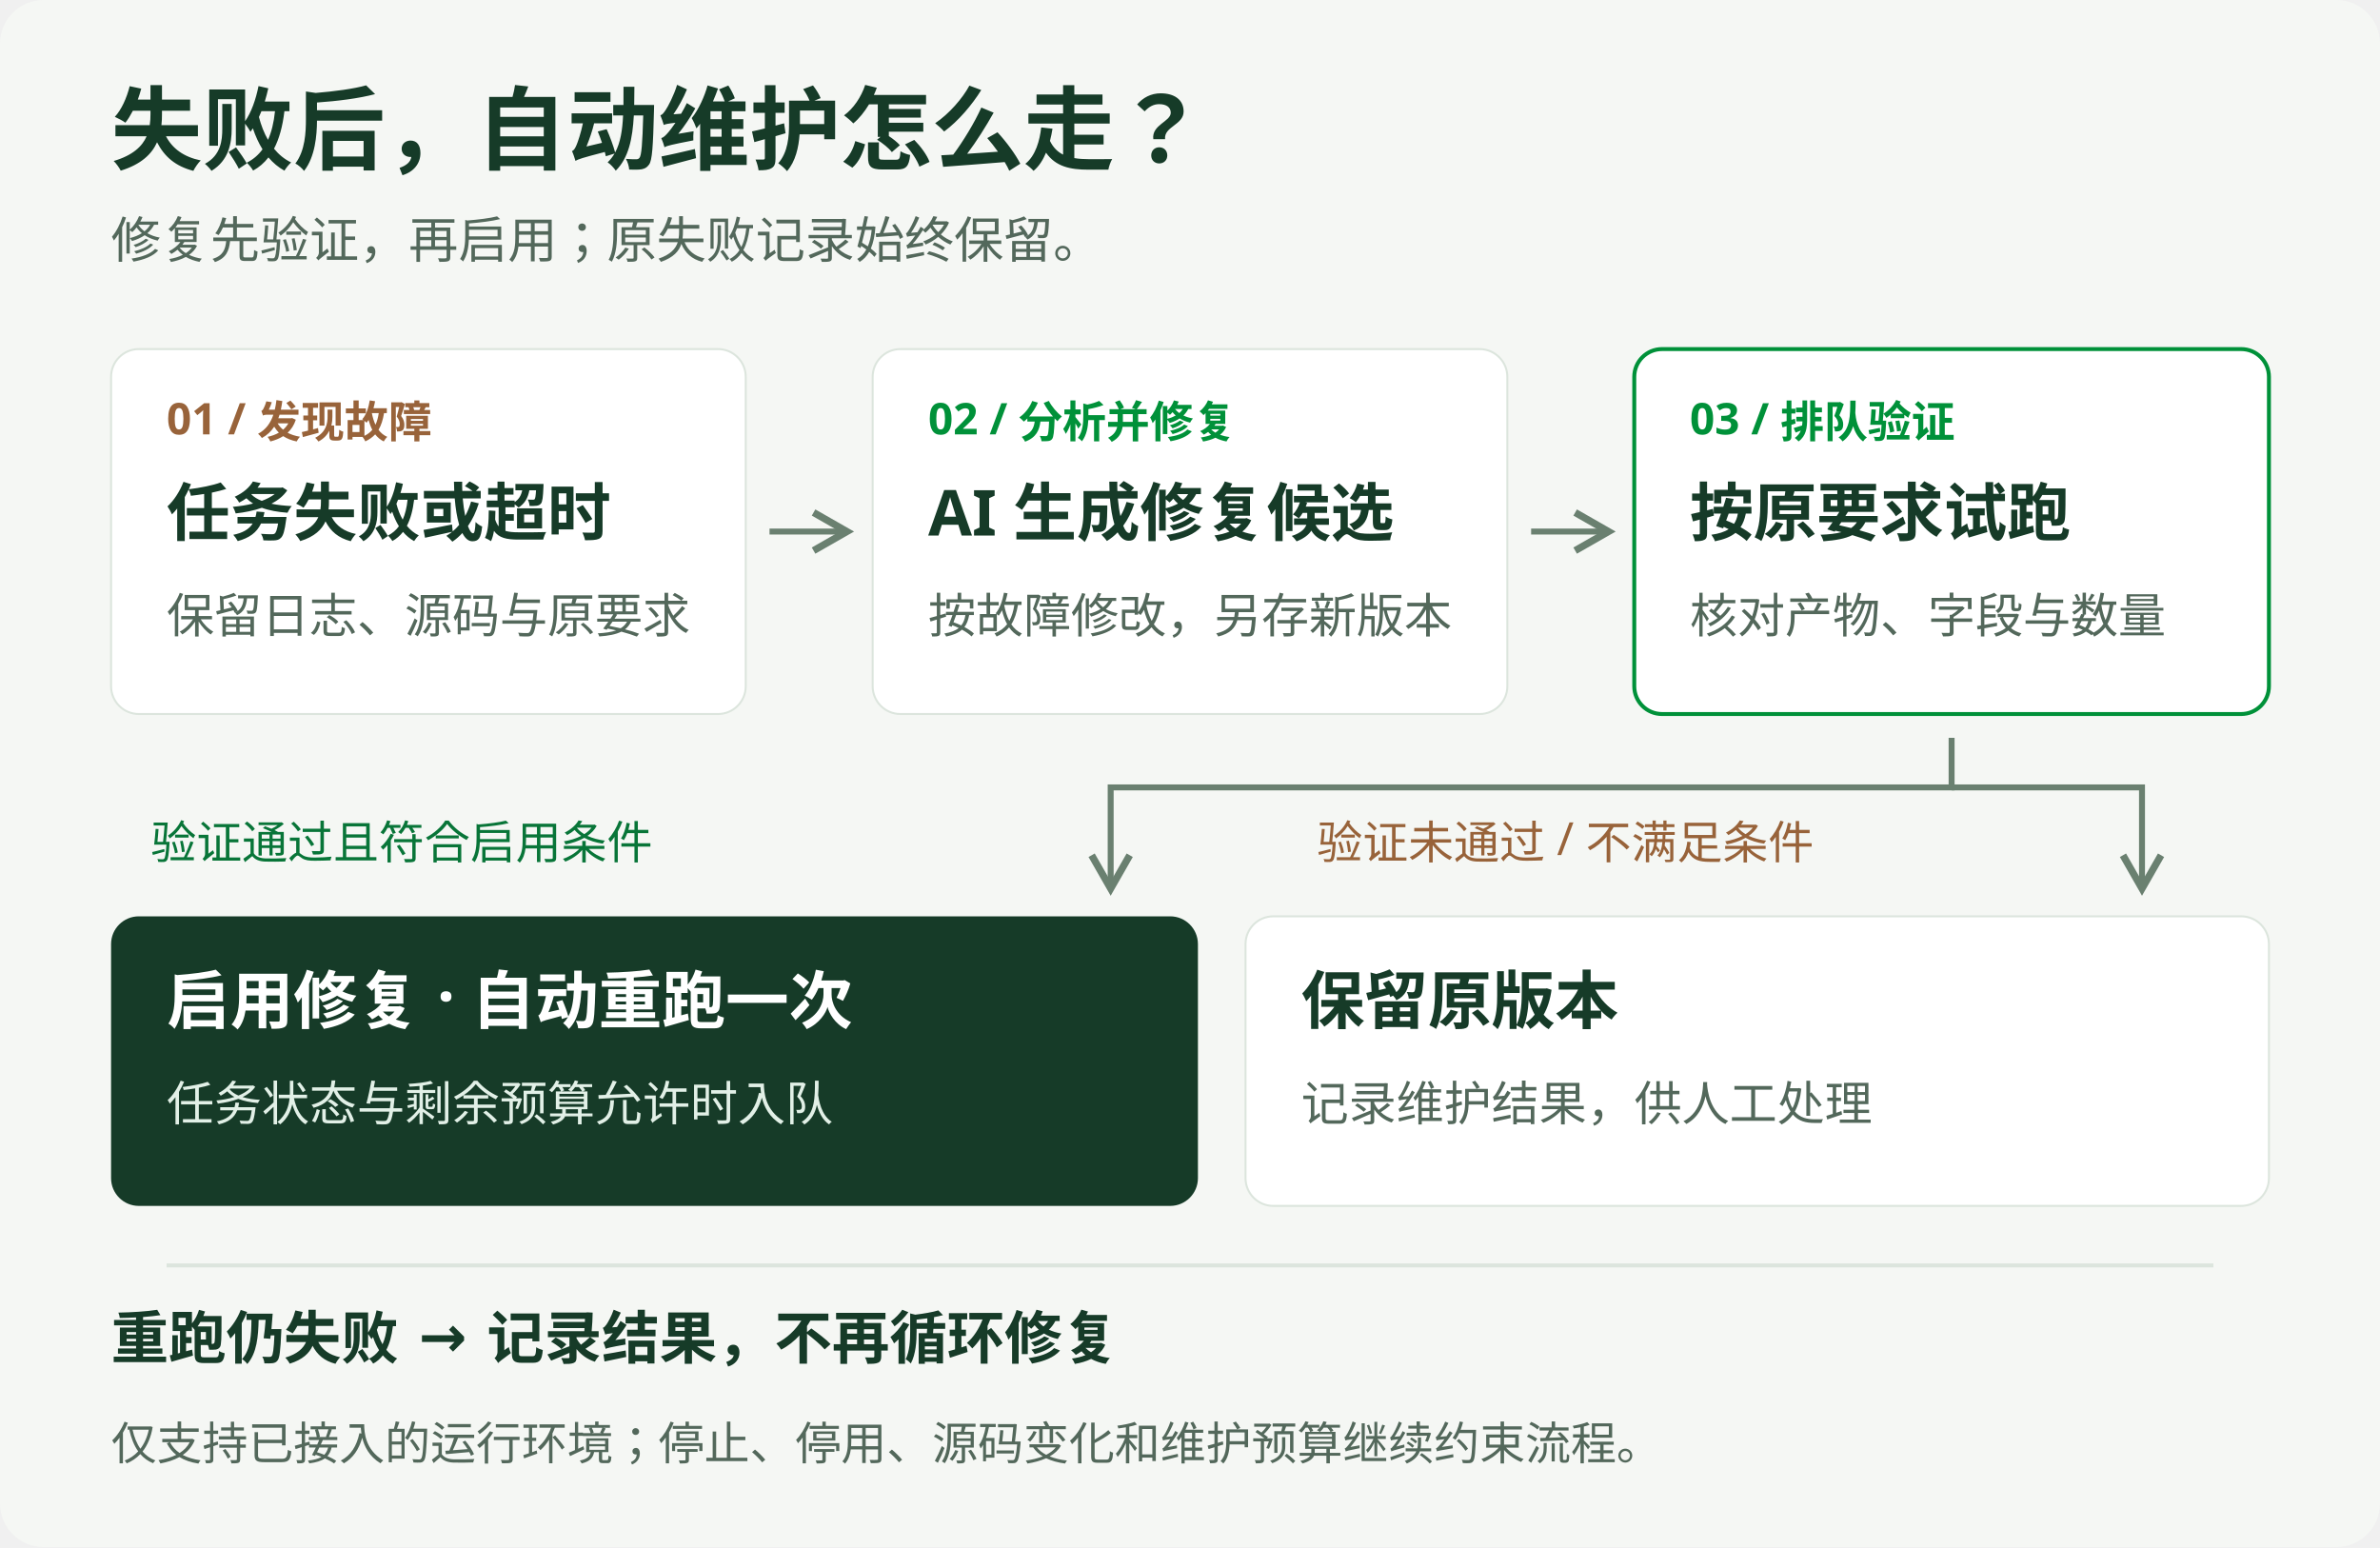
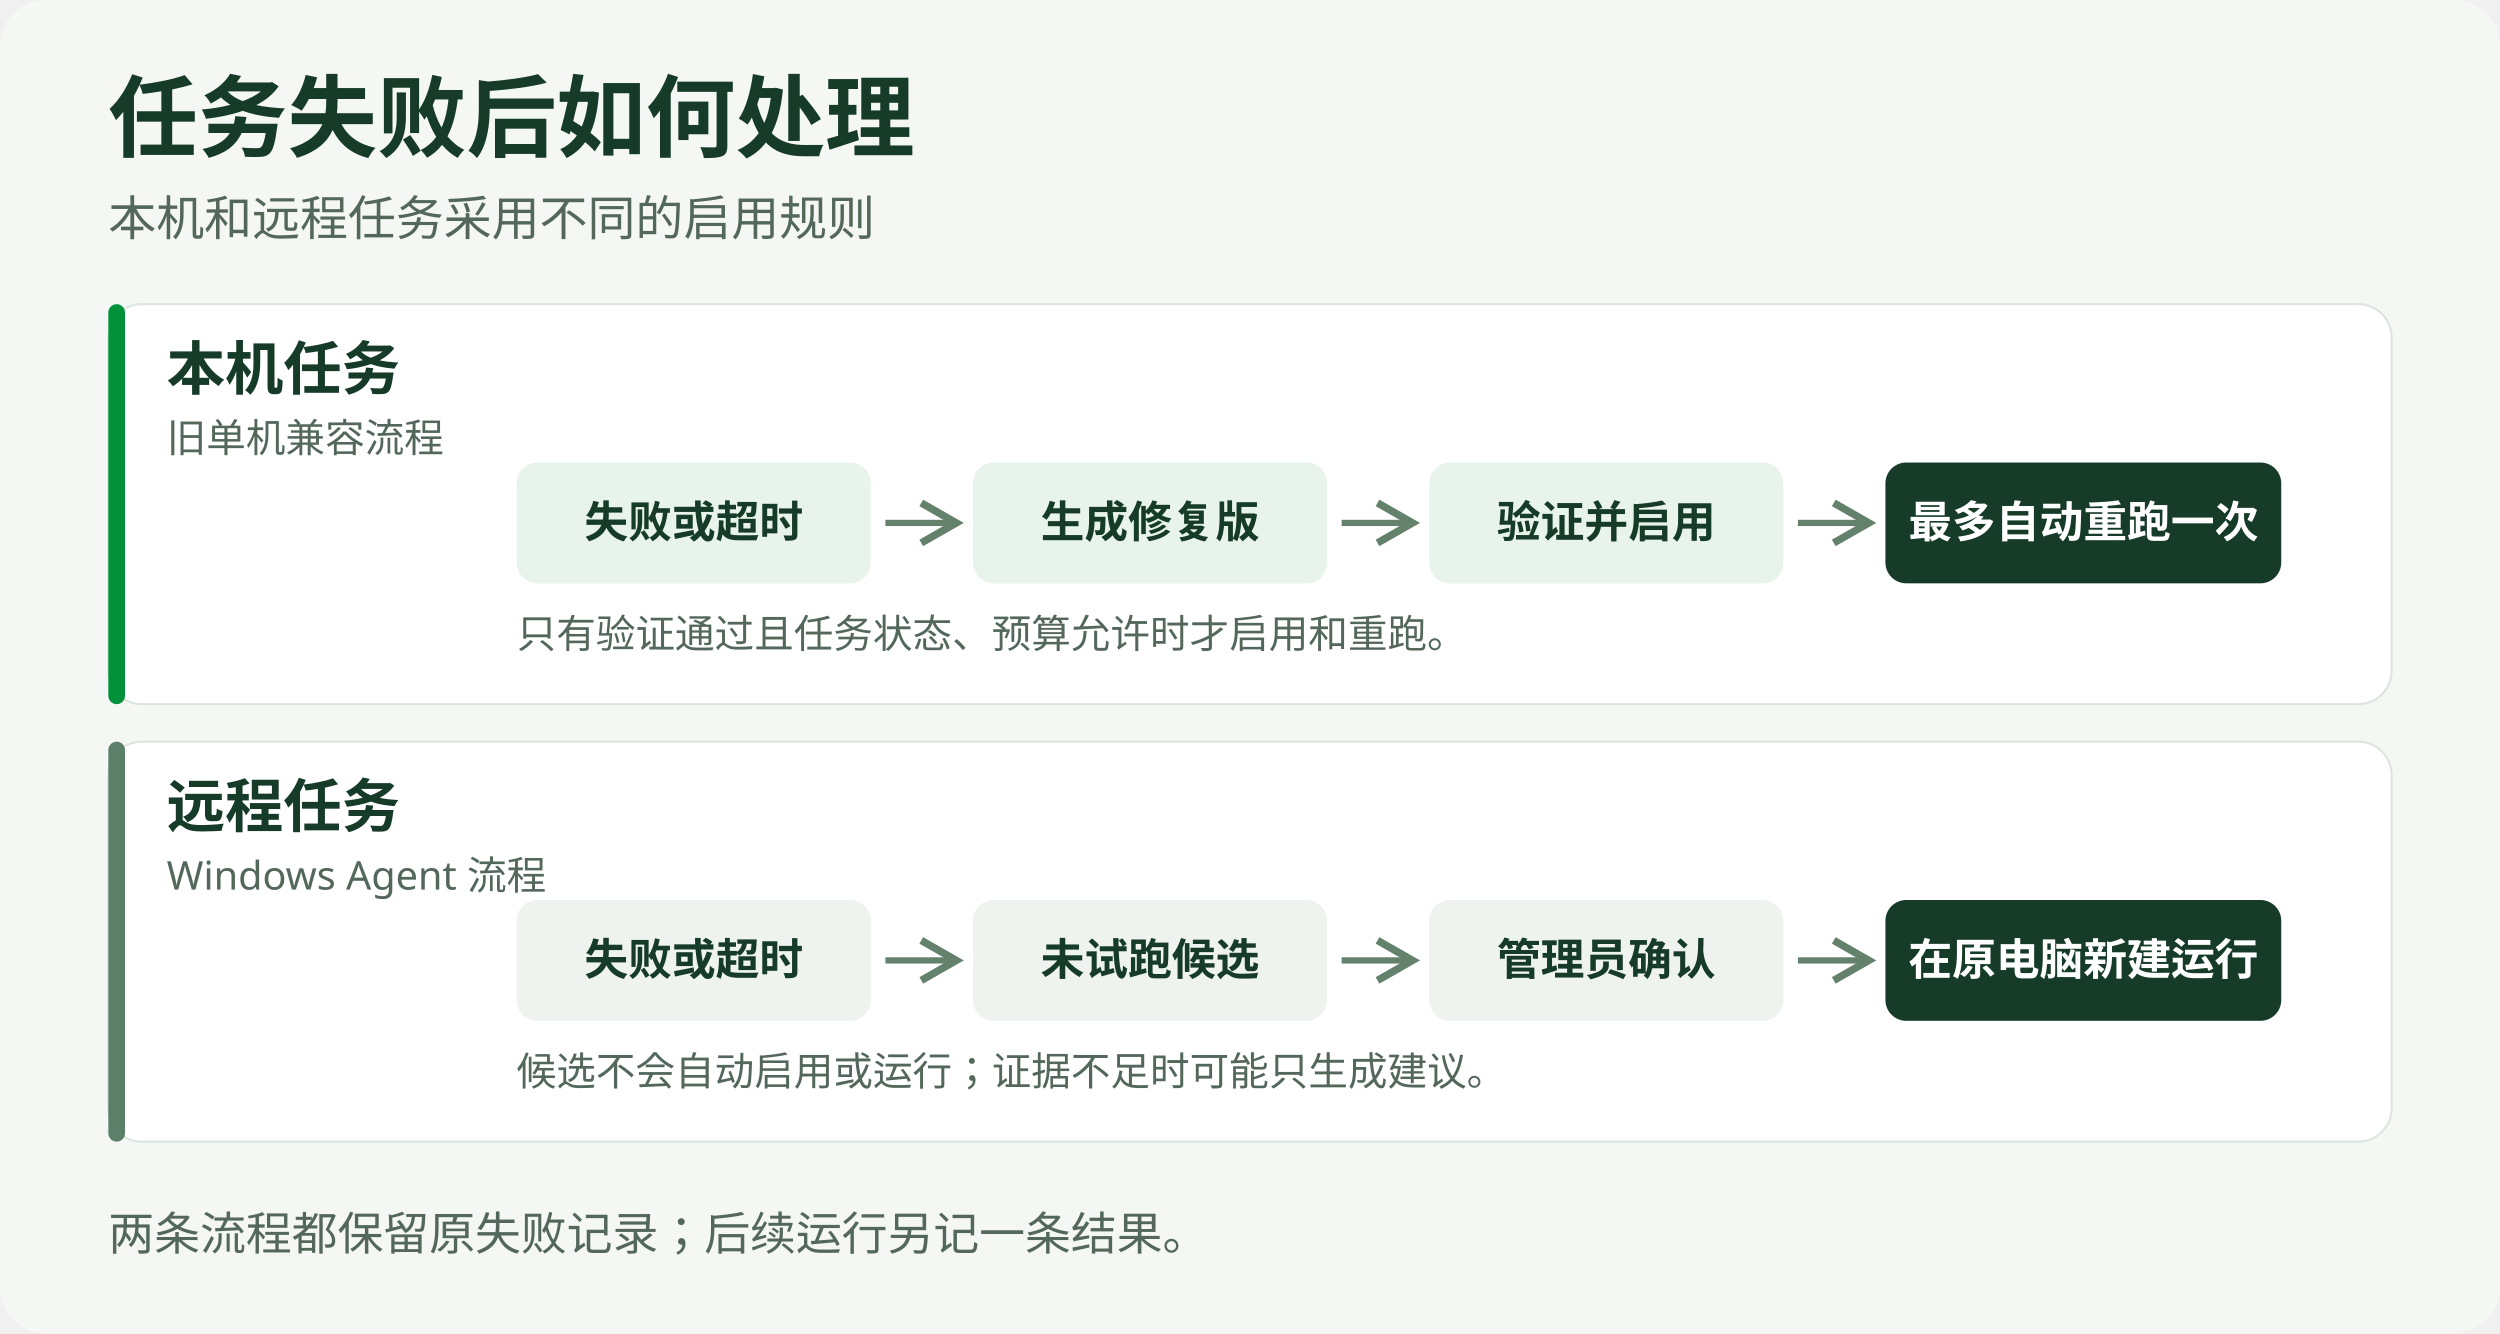
- <svg xmlns="http://www.w3.org/2000/svg" width="1200" height="780" viewBox="0 0 1200 780" role="img" aria-labelledby="title desc">
+ <svg xmlns="http://www.w3.org/2000/svg" width="1200" height="640" viewBox="0 0 1200 640" role="img" aria-labelledby="title desc">
  <defs>
-     <marker id="arrow" viewBox="0 0 10 10" refX="8" refY="5" markerWidth="8" markerHeight="8" orient="auto-start-reverse">
-       <path d="M1 1 8 5 1 9" fill="none" stroke="#6a8070" stroke-width="1.5" />
+     <marker id="arrow" viewBox="0 0 10 10" refX="8" refY="5" markerWidth="8" markerHeight="8" orient="auto">
+       <path d="M1 1 8 5 1 9" fill="none" stroke="#64816b" stroke-width="1.5" />
    </marker>
  </defs>
-   <rect width="1200" height="780" rx="22" fill="#f5f7f4" />
+   <rect width="1200" height="640" rx="22" fill="#f5f7f4" />
  <g font-family="Segoe UI, Microsoft YaHei, PingFang SC, sans-serif">
-     <text x="56" y="82" font-size="46" font-weight="700" fill="#163b28">失败后，自动维护怎么走？</text>
-     <text x="56" y="130" font-size="25" fill="#53685b">修复先验证，再启用；原失败记录始终保留。</text>
-     <g id="failure">
-       <rect x="56" y="176" width="320" height="184" rx="14" fill="#fff" stroke="#dce5dd" />
-       <text x="84" y="219" font-size="22" font-weight="700" fill="#98633a">01 / 发现故障</text>
-       <text x="84" y="270" font-size="32" font-weight="700" fill="#163b28">任务失败或超时</text>
-       <text x="84" y="319" font-size="24" fill="#53685b">保留日志、源码与原要求</text>
+     <text x="52" y="72" font-size="43" font-weight="700" fill="#163b28">任务失败后如何处理</text>
+     <text x="52" y="113" font-size="23" fill="#53685b">本机和远程任务采用不同的启用规则</text>
+     <g id="local">
+       <rect x="52" y="146" width="1096" height="192" rx="16" fill="#fff" stroke="#dce5dd" />
+       <rect x="52" y="146" width="8" height="192" rx="4" fill="#009139" />
+       <text x="80" y="187" font-size="28" font-weight="700" fill="#163b28">本机任务</text>
+       <text x="80" y="217" font-size="19" fill="#53685b">旧单机兼容流程</text>
+       <g font-size="21" font-weight="600" fill="#163b28" text-anchor="middle">
+         <rect x="248" y="222" width="170" height="58" rx="10" fill="#e8f4eb" />
+         <text x="333" y="258">失败或超时</text>
+         <rect x="467" y="222" width="170" height="58" rx="10" fill="#e8f4eb" />
+         <text x="552" y="258">生成修复版</text>
+         <rect x="686" y="222" width="170" height="58" rx="10" fill="#e8f4eb" />
+         <text x="771" y="258">验证并启用</text>
+         <rect x="905" y="222" width="190" height="58" rx="10" fill="#163b28" />
+         <text x="1000" y="258" fill="#fff">最多自动重跑一次</text>
+       </g>
+       <g fill="none" stroke="#64816b" stroke-width="3" marker-end="url(#arrow)">
+         <path d="M425 251h34" />
+         <path d="M644 251h34" />
+         <path d="M863 251h34" />
+       </g>
+       <text x="248" y="311" font-size="19" fill="#53685b">只有验证通过且任务状态、预算允许时才启用和重跑。</text>
    </g>
-     <g id="repair">
-       <rect x="440" y="176" width="320" height="184" rx="14" fill="#fff" stroke="#dce5dd" />
-       <text x="468" y="219" font-size="22" font-weight="700" fill="#009139">02 / 分析并修复</text>
-       <text x="468" y="270" font-size="32" font-weight="700" fill="#163b28">AI 生成修复候选</text>
-       <text x="468" y="319" font-size="24" fill="#53685b">按故障修改，另存新版本</text>
+     <g id="remote">
+       <rect x="52" y="356" width="1096" height="192" rx="16" fill="#fff" stroke="#dce5dd" />
+       <rect x="52" y="356" width="8" height="192" rx="4" fill="#5b7f69" />
+       <text x="80" y="397" font-size="28" font-weight="700" fill="#163b28">远程任务</text>
+       <text x="80" y="427" font-size="19" fill="#53685b">Windows Agent 流程</text>
+       <g font-size="21" font-weight="600" fill="#163b28" text-anchor="middle">
+         <rect x="248" y="432" width="170" height="58" rx="10" fill="#eef3ef" />
+         <text x="333" y="468">失败或超时</text>
+         <rect x="467" y="432" width="170" height="58" rx="10" fill="#eef3ef" />
+         <text x="552" y="468">未试跑候选</text>
+         <rect x="686" y="432" width="170" height="58" rx="10" fill="#eef3ef" />
+         <text x="771" y="468">管理员确认</text>
+         <rect x="905" y="432" width="190" height="58" rx="10" fill="#163b28" />
+         <text x="1000" y="468" fill="#fff">在原电脑新建运行</text>
+       </g>
+       <g fill="none" stroke="#64816b" stroke-width="3" marker-end="url(#arrow)">
+         <path d="M425 461h34" />
+         <path d="M644 461h34" />
+         <path d="M863 461h34" />
+       </g>
+       <text x="248" y="521" font-size="19" fill="#53685b">候选不会自动启用或运行；证据不足时可能只生成建议。</text>
    </g>
-     <g id="verification">
-       <rect x="824" y="176" width="320" height="184" rx="14" fill="#fff" stroke="#009139" stroke-width="2" />
-       <text x="852" y="219" font-size="22" font-weight="700" fill="#009139">03 / 排队验证</text>
-       <text x="852" y="270" font-size="32" font-weight="700" fill="#163b28">按原要求试跑</text>
-       <text x="852" y="319" font-size="24" fill="#53685b">核对产物、字段与数量</text>
-     </g>
-     <g id="flow" fill="none" stroke="#6a8070" stroke-width="3" marker-end="url(#arrow)">
-       <path d="M388 268H427" />
-       <path d="M772 268H811" />
-       <path d="M984 372V397H560V448" />
-       <path d="M984 397H1080V448" />
-     </g>
-     <text x="76" y="433" font-size="23" fill="#087538">验证通过且符合启用条件</text>
-     <text x="664" y="433" font-size="23" fill="#98633a">验证未通过 / 不满足条件</text>
-     <g id="activated">
-       <rect x="56" y="462" width="548" height="146" rx="14" fill="#163b28" />
-       <text x="84" y="516" font-size="32" font-weight="700" fill="#fff">启用修复 · 自动重跑一次</text>
-       <text x="84" y="565" font-size="24" fill="#e2f0e7">任务状态与剩余预算允许时入队</text>
-     </g>
-     <g id="retained">
-       <rect x="628" y="462" width="516" height="146" rx="14" fill="#fff" stroke="#dce5dd" />
-       <text x="656" y="516" font-size="32" font-weight="700" fill="#163b28">保留原版本</text>
-       <text x="656" y="565" font-size="24" fill="#53685b">记录维护结果，供人工处理</text>
-     </g>
-     <g id="rerun-boundary">
-       <path d="M84 638H1116" stroke="#dce5dd" stroke-width="2" />
-       <text x="56" y="685" font-size="29" font-weight="650" fill="#163b28">重跑仍失败 → 记录结果，不再循环修复</text>
-       <text x="56" y="736" font-size="23" fill="#53685b">仅支持已接入的运行环境；停止、停用、源码变化和维护预算继续约束流程。</text>
-     </g>
+     <text x="52" y="600" font-size="22" fill="#53685b">两条流程都保留原失败记录；后续运行另记一条结果。</text>
  </g>
</svg>
